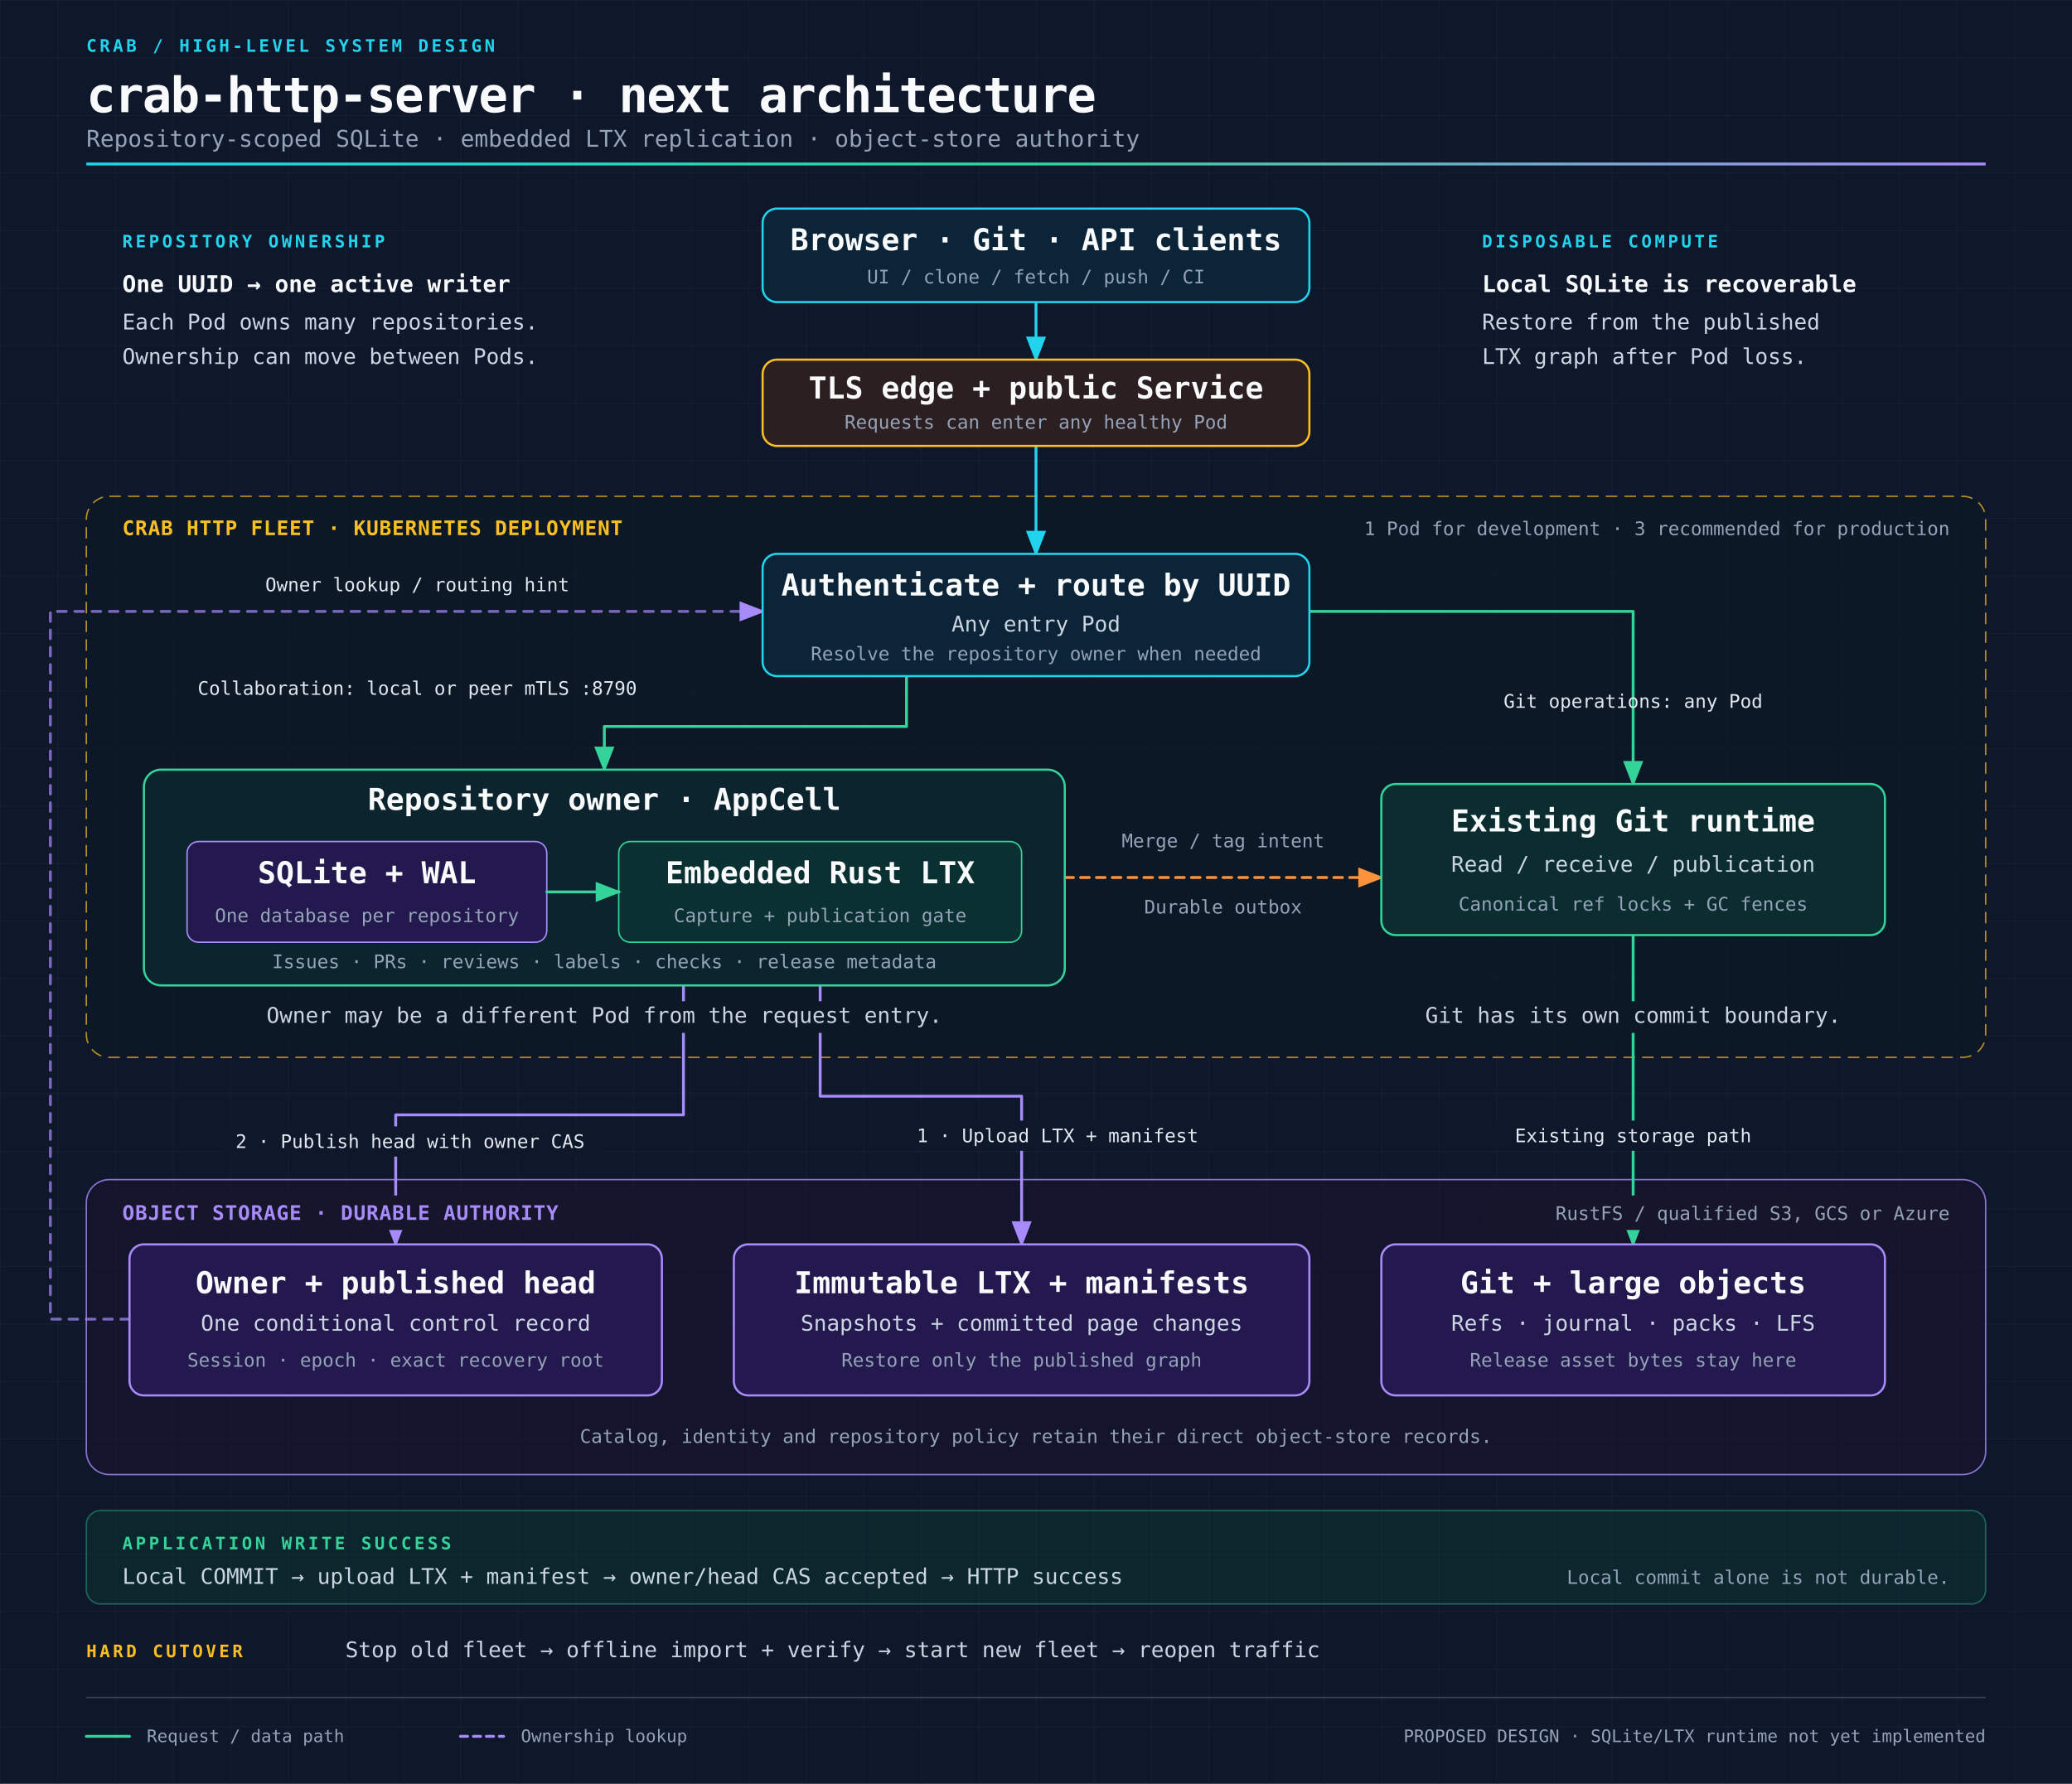
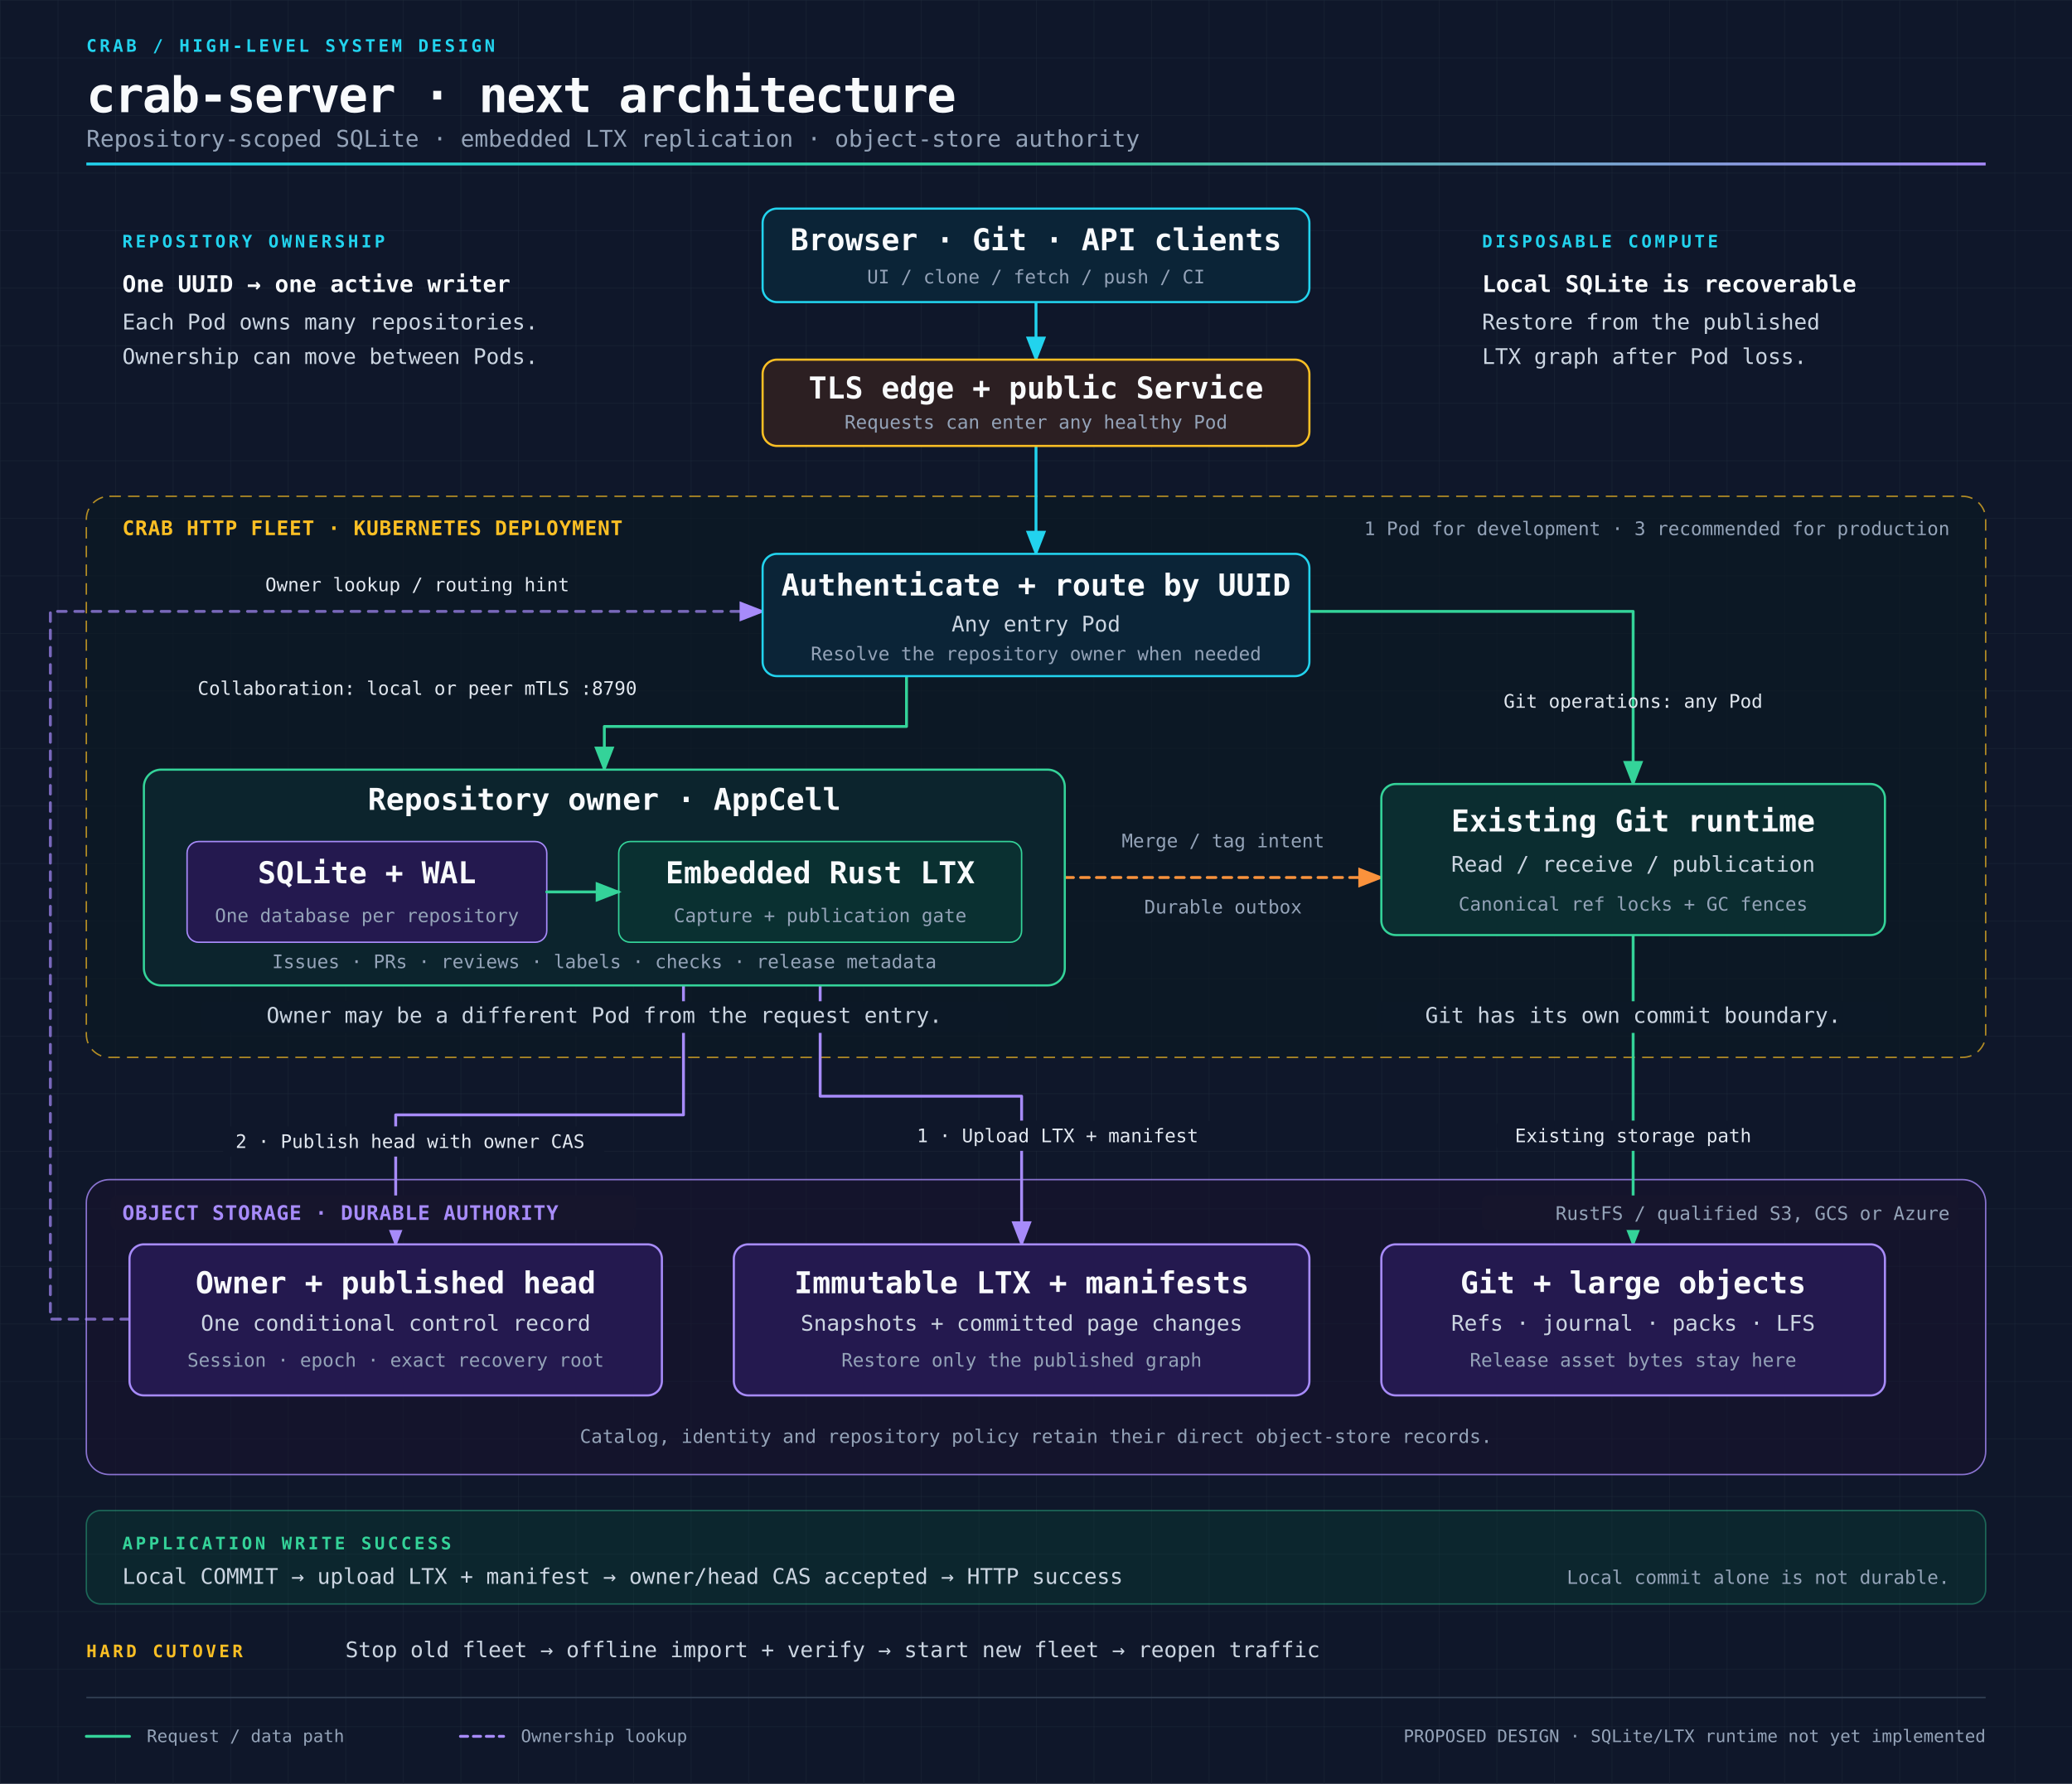
<svg xmlns="http://www.w3.org/2000/svg" viewBox="0 0 1440 1240" role="img" aria-labelledby="title description">
  <defs>
    <style>
      text { font-family: 'SF Mono', 'Cascadia Code', 'DejaVu Sans Mono', monospace; }
      .title { fill: #f8fafc; font-size: 34px; font-weight: 700; letter-spacing: -1px; }
      .subtitle { fill: #94a3b8; font-size: 16px; }
      .eyebrow { fill: #22d3ee; font-size: 12px; font-weight: 700; letter-spacing: 2px; }
      .region { fill: #fbbf24; font-size: 14px; font-weight: 700; letter-spacing: 0.5px; }
      .name { fill: #f8fafc; font-size: 21px; font-weight: 600; }
      .label { fill: #cbd5e1; font-size: 15px; }
      .muted { fill: #94a3b8; font-size: 13px; }
      .flow { fill: #e2e8f0; font-size: 13px; font-weight: 500; }
      .note-title { fill: #f8fafc; font-size: 16px; font-weight: 600; }
      .foot { fill: #94a3b8; font-size: 12px; }
      .line { fill: none; stroke-width: 2; stroke-linecap: round; stroke-linejoin: round; }
    </style>
    <pattern id="grid" width="40" height="40" patternUnits="userSpaceOnUse">
      <path d="M 40 0 L 0 0 0 40" fill="none" stroke="#1e293b" stroke-width="0.5" />
    </pattern>
    <linearGradient id="accent" x1="0" y1="0" x2="1" y2="0">
      <stop offset="0" stop-color="#22d3ee" />
      <stop offset="0.5" stop-color="#34d399" />
      <stop offset="1" stop-color="#a78bfa" />
    </linearGradient>
    <marker id="cyan" markerWidth="9" markerHeight="7" refX="8" refY="3.5" orient="auto">
      <path d="M0 0 L9 3.5 L0 7Z" fill="#22d3ee" />
    </marker>
    <marker id="green" markerWidth="9" markerHeight="7" refX="8" refY="3.5" orient="auto">
      <path d="M0 0 L9 3.5 L0 7Z" fill="#34d399" />
    </marker>
    <marker id="violet" markerWidth="9" markerHeight="7" refX="8" refY="3.5" orient="auto">
      <path d="M0 0 L9 3.5 L0 7Z" fill="#a78bfa" />
    </marker>
    <marker id="orange" markerWidth="9" markerHeight="7" refX="8" refY="3.5" orient="auto">
      <path d="M0 0 L9 3.5 L0 7Z" fill="#fb923c" />
    </marker>
  </defs>
  <rect width="1440" height="1240" fill="#0f172a" />
  <rect width="1440" height="1240" fill="url(#grid)" />
  <rect x="60" y="113" width="1320" height="2" fill="url(#accent)" />
  <rect x="60" y="345" width="1320" height="390" rx="16" fill="#0b1923" fill-opacity="0.65" stroke="#fbbf24" stroke-opacity="0.7" stroke-dasharray="8 5" />
  <rect x="60" y="820" width="1320" height="205" rx="16" fill="#19132f" fill-opacity="0.55" stroke="#a78bfa" stroke-opacity="0.8" />
  <path d="M720 210 V250" class="line" stroke="#22d3ee" marker-end="url(#cyan)" />
  <path d="M720 310 V385" class="line" stroke="#22d3ee" marker-end="url(#cyan)" />
  <path d="M630 470 V505 H420 V535" class="line" stroke="#34d399" marker-end="url(#green)" />
  <path d="M910 425 H1135 V545" class="line" stroke="#34d399" marker-end="url(#green)" />
  <path d="M90 917 H35 V425 H530" class="line" stroke="#a78bfa" stroke-dasharray="6 6" stroke-opacity="0.7" marker-end="url(#violet)" />
  <path d="M740 610 H960" class="line" stroke="#fb923c" stroke-dasharray="6 5" marker-end="url(#orange)" />
  <path d="M570 655 V762 H710 V865" class="line" stroke="#a78bfa" marker-end="url(#violet)" />
  <path d="M475 655 V775 H275 V865" class="line" stroke="#a78bfa" marker-end="url(#violet)" />
  <path d="M1135 650 V865" class="line" stroke="#34d399" marker-end="url(#green)" />
  <rect x="530" y="145" width="380" height="65" rx="10" fill="#0f172a" />
  <rect x="530" y="145" width="380" height="65" rx="10" fill="#083344" fill-opacity="0.5" stroke="#22d3ee" stroke-width="1.5" />
  <rect x="530" y="250" width="380" height="60" rx="10" fill="#0f172a" />
  <rect x="530" y="250" width="380" height="60" rx="10" fill="#78350f" fill-opacity="0.28" stroke="#fbbf24" stroke-width="1.5" />
  <rect x="530" y="385" width="380" height="85" rx="10" fill="#0f172a" />
  <rect x="530" y="385" width="380" height="85" rx="10" fill="#083344" fill-opacity="0.5" stroke="#22d3ee" stroke-width="1.5" />
  <rect x="100" y="535" width="640" height="150" rx="12" fill="#0f172a" />
  <rect x="100" y="535" width="640" height="150" rx="12" fill="#064e3b" fill-opacity="0.25" stroke="#34d399" stroke-width="1.5" />
  <rect x="130" y="585" width="250" height="70" rx="8" fill="#0f172a" />
  <rect x="130" y="585" width="250" height="70" rx="8" fill="#4c1d95" fill-opacity="0.35" stroke="#a78bfa" />
  <rect x="430" y="585" width="280" height="70" rx="8" fill="#0f172a" />
  <rect x="430" y="585" width="280" height="70" rx="8" fill="#064e3b" fill-opacity="0.45" stroke="#34d399" />
  <path d="M380 620 H430" class="line" stroke="#34d399" marker-end="url(#green)" />
  <rect x="960" y="545" width="350" height="105" rx="10" fill="#0f172a" />
  <rect x="960" y="545" width="350" height="105" rx="10" fill="#064e3b" fill-opacity="0.4" stroke="#34d399" stroke-width="1.5" />
  <rect x="90" y="865" width="370" height="105" rx="10" fill="#0f172a" />
  <rect x="90" y="865" width="370" height="105" rx="10" fill="#4c1d95" fill-opacity="0.35" stroke="#a78bfa" stroke-width="1.5" />
  <rect x="510" y="865" width="400" height="105" rx="10" fill="#0f172a" />
  <rect x="510" y="865" width="400" height="105" rx="10" fill="#4c1d95" fill-opacity="0.35" stroke="#a78bfa" stroke-width="1.5" />
  <rect x="960" y="865" width="350" height="105" rx="10" fill="#0f172a" />
  <rect x="960" y="865" width="350" height="105" rx="10" fill="#4c1d95" fill-opacity="0.35" stroke="#a78bfa" stroke-width="1.5" />
  <rect x="140" y="696" width="560" height="22" rx="4" fill="#0c1826" />
  <rect x="957" y="696" width="355" height="22" rx="4" fill="#0c1826" />
  <rect x="155" y="783" width="265" height="21" rx="4" fill="#0f172a" />
  <rect x="628" y="779" width="215" height="21" rx="4" fill="#0f172a" />
  <rect x="1040" y="779" width="190" height="21" rx="4" fill="#0f172a" />
  <rect x="77" y="831" width="365" height="24" rx="4" fill="#16152c" />
  <rect x="1030" y="831" width="331" height="24" rx="4" fill="#16152c" />
  <text x="720" y="174" class="name" text-anchor="middle">Browser · Git · API clients</text>
  <text x="720" y="197" class="muted" text-anchor="middle">UI / clone / fetch / push / CI</text>
  <text x="720" y="277" class="name" text-anchor="middle">TLS edge + public Service</text>
  <text x="720" y="298" class="muted" text-anchor="middle">Requests can enter any healthy Pod</text>
  <text x="85" y="172" class="eyebrow">REPOSITORY OWNERSHIP</text>
  <text x="85" y="203" class="note-title">One UUID → one active writer</text>
  <text x="85" y="229" class="label">Each Pod owns many repositories.</text>
  <text x="85" y="253" class="label">Ownership can move between Pods.</text>
  <text x="1030" y="172" class="eyebrow">DISPOSABLE COMPUTE</text>
  <text x="1030" y="203" class="note-title">Local SQLite is recoverable</text>
  <text x="1030" y="229" class="label">Restore from the published</text>
  <text x="1030" y="253" class="label">LTX graph after Pod loss.</text>
  <text x="85" y="372" class="region">CRAB HTTP FLEET · KUBERNETES DEPLOYMENT</text>
  <text x="1355" y="372" class="muted" text-anchor="end">1 Pod for development · 3 recommended for production</text>
  <text x="720" y="414" class="name" text-anchor="middle">Authenticate + route by UUID</text>
  <text x="720" y="439" class="label" text-anchor="middle">Any entry Pod</text>
  <text x="720" y="459" class="muted" text-anchor="middle">Resolve the repository owner when needed</text>
  <text x="290" y="411" class="flow" text-anchor="middle">Owner lookup / routing hint</text>
  <text x="290" y="483" class="flow" text-anchor="middle">Collaboration: local or peer mTLS :8790</text>
  <text x="1135" y="492" class="flow" text-anchor="middle">Git operations: any Pod</text>
  <text x="420" y="563" class="name" text-anchor="middle">Repository owner · AppCell</text>
  <text x="255" y="614" class="name" text-anchor="middle">SQLite + WAL</text>
  <text x="255" y="641" class="muted" text-anchor="middle">One database per repository</text>
  <text x="570" y="614" class="name" text-anchor="middle">Embedded Rust LTX</text>
  <text x="570" y="641" class="muted" text-anchor="middle">Capture + publication gate</text>
  <text x="420" y="673" class="muted" text-anchor="middle">Issues · PRs · reviews · labels · checks · release metadata</text>
  <text x="420" y="711" class="label" text-anchor="middle">Owner may be a different Pod from the request entry.</text>
  <text x="850" y="589" class="muted" text-anchor="middle">Merge / tag intent</text>
  <text x="850" y="635" class="muted" text-anchor="middle">Durable outbox</text>
  <text x="1135" y="578" class="name" text-anchor="middle">Existing Git runtime</text>
  <text x="1135" y="606" class="label" text-anchor="middle">Read / receive / publication</text>
  <text x="1135" y="633" class="muted" text-anchor="middle">Canonical ref locks + GC fences</text>
  <text x="1135" y="711" class="label" text-anchor="middle">Git has its own commit boundary.</text>
  <text x="285" y="798" class="flow" text-anchor="middle">2 · Publish head with owner CAS</text>
  <text x="735" y="794" class="flow" text-anchor="middle">1 · Upload LTX + manifest</text>
  <text x="1135" y="794" class="flow" text-anchor="middle">Existing storage path</text>
  <text x="85" y="848" class="region" style="fill:#a78bfa">OBJECT STORAGE · DURABLE AUTHORITY</text>
  <text x="1355" y="848" class="muted" text-anchor="end">RustFS / qualified S3, GCS or Azure</text>
  <text x="275" y="899" class="name" text-anchor="middle">Owner + published head</text>
  <text x="275" y="925" class="label" text-anchor="middle">One conditional control record</text>
  <text x="275" y="950" class="muted" text-anchor="middle">Session · epoch · exact recovery root</text>
  <text x="710" y="899" class="name" text-anchor="middle">Immutable LTX + manifests</text>
  <text x="710" y="925" class="label" text-anchor="middle">Snapshots + committed page changes</text>
  <text x="710" y="950" class="muted" text-anchor="middle">Restore only the published graph</text>
  <text x="1135" y="899" class="name" text-anchor="middle">Git + large objects</text>
  <text x="1135" y="925" class="label" text-anchor="middle">Refs · journal · packs · LFS</text>
  <text x="1135" y="950" class="muted" text-anchor="middle">Release asset bytes stay here</text>
  <text x="720" y="1003" class="muted" text-anchor="middle">Catalog, identity and repository policy retain their direct object-store records.</text>
  <rect x="60" y="1050" width="1320" height="65" rx="10" fill="#064e3b" fill-opacity="0.28" stroke="#34d399" stroke-opacity="0.4" />
  <text x="85" y="1077" class="eyebrow" style="fill:#34d399">APPLICATION WRITE SUCCESS</text>
  <text x="85" y="1101" class="label">Local COMMIT → upload LTX + manifest → owner/head CAS accepted → HTTP success</text>
  <text x="1355" y="1101" class="muted" text-anchor="end">Local commit alone is not durable.</text>
  <text x="60" y="1152" class="eyebrow" style="fill:#fbbf24">HARD CUTOVER</text>
  <text x="240" y="1152" class="label">Stop old fleet → offline import + verify → start new fleet → reopen traffic</text>
  <path d="M60 1180 H1380" stroke="#334155" />
  <path d="M60 1207 H90" class="line" stroke="#34d399" />
  <text x="102" y="1211" class="foot">Request / data path</text>
  <path d="M320 1207 H350" class="line" stroke="#a78bfa" stroke-dasharray="5 4" />
  <text x="362" y="1211" class="foot">Ownership lookup</text>
  <text x="1380" y="1211" class="foot" text-anchor="end">PROPOSED DESIGN · SQLite/LTX runtime not yet implemented</text>
  <text x="60" y="36" class="eyebrow">CRAB / HIGH-LEVEL SYSTEM DESIGN</text>
-   <text x="60" y="78" class="title">crab-http-server · next architecture</text>
+   <text x="60" y="78" class="title">crab-server · next architecture</text>
  <text x="60" y="102" class="subtitle">Repository-scoped SQLite · embedded LTX replication · object-store authority</text>
</svg>
